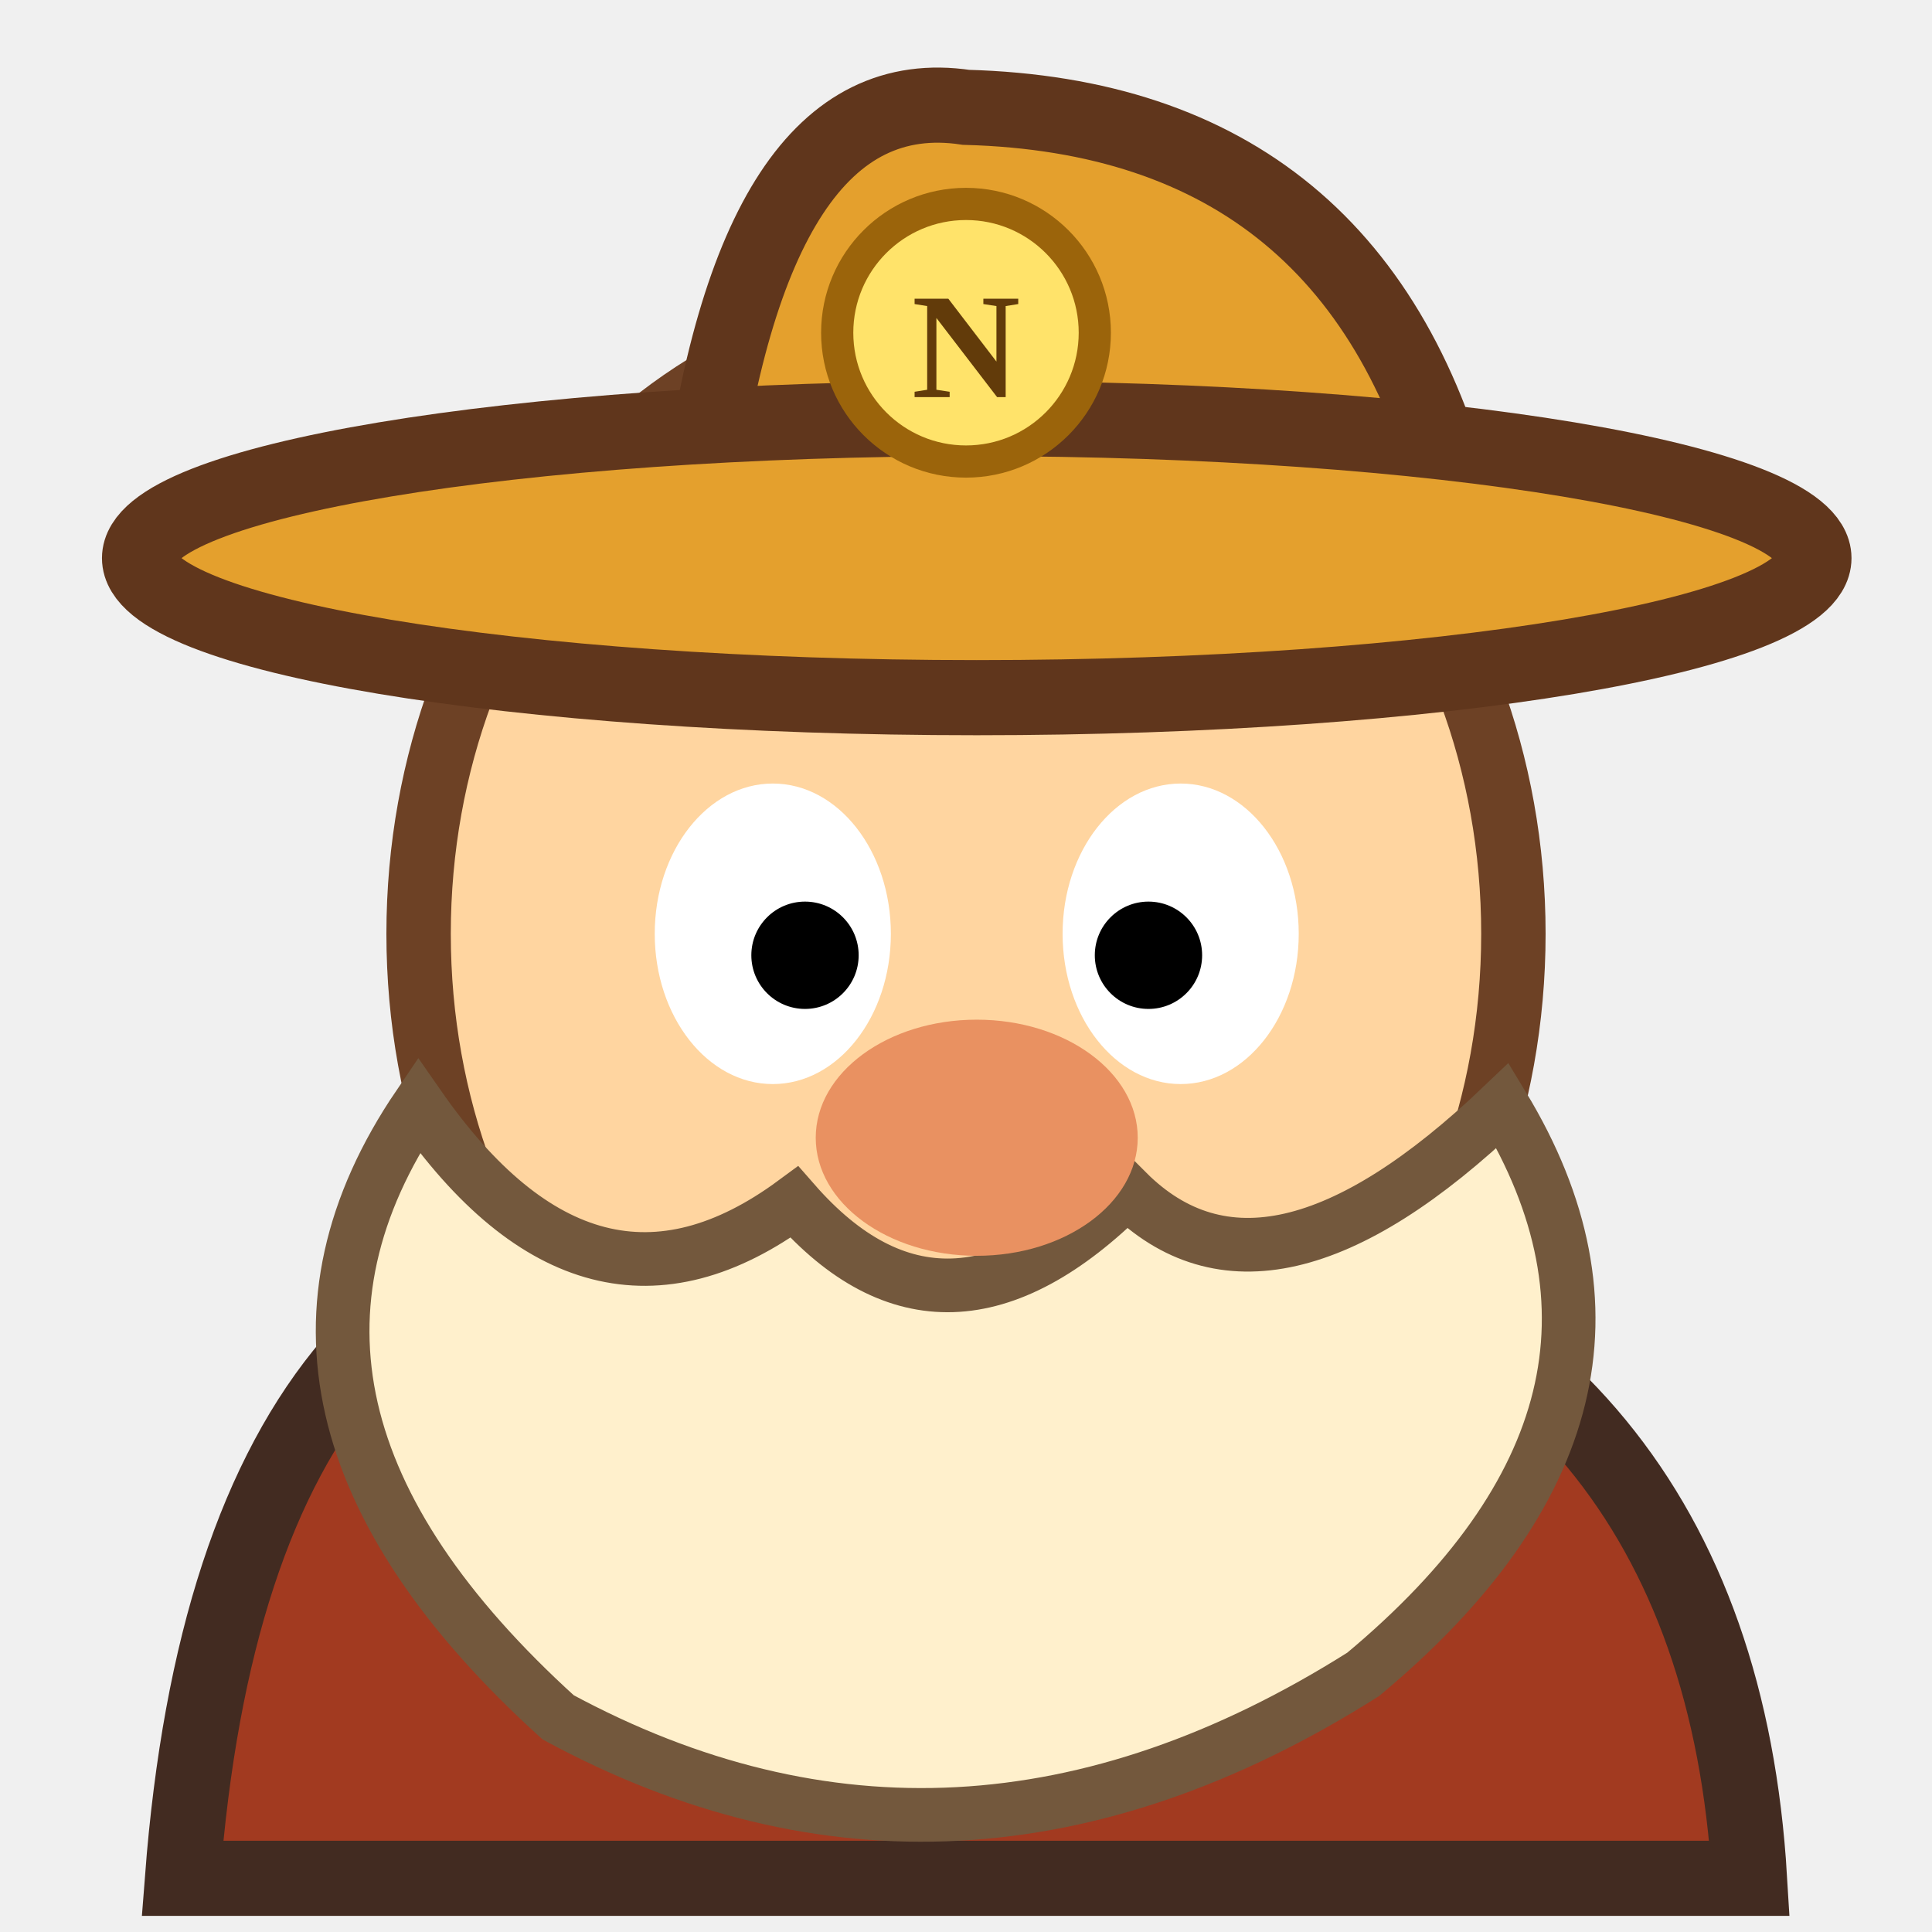
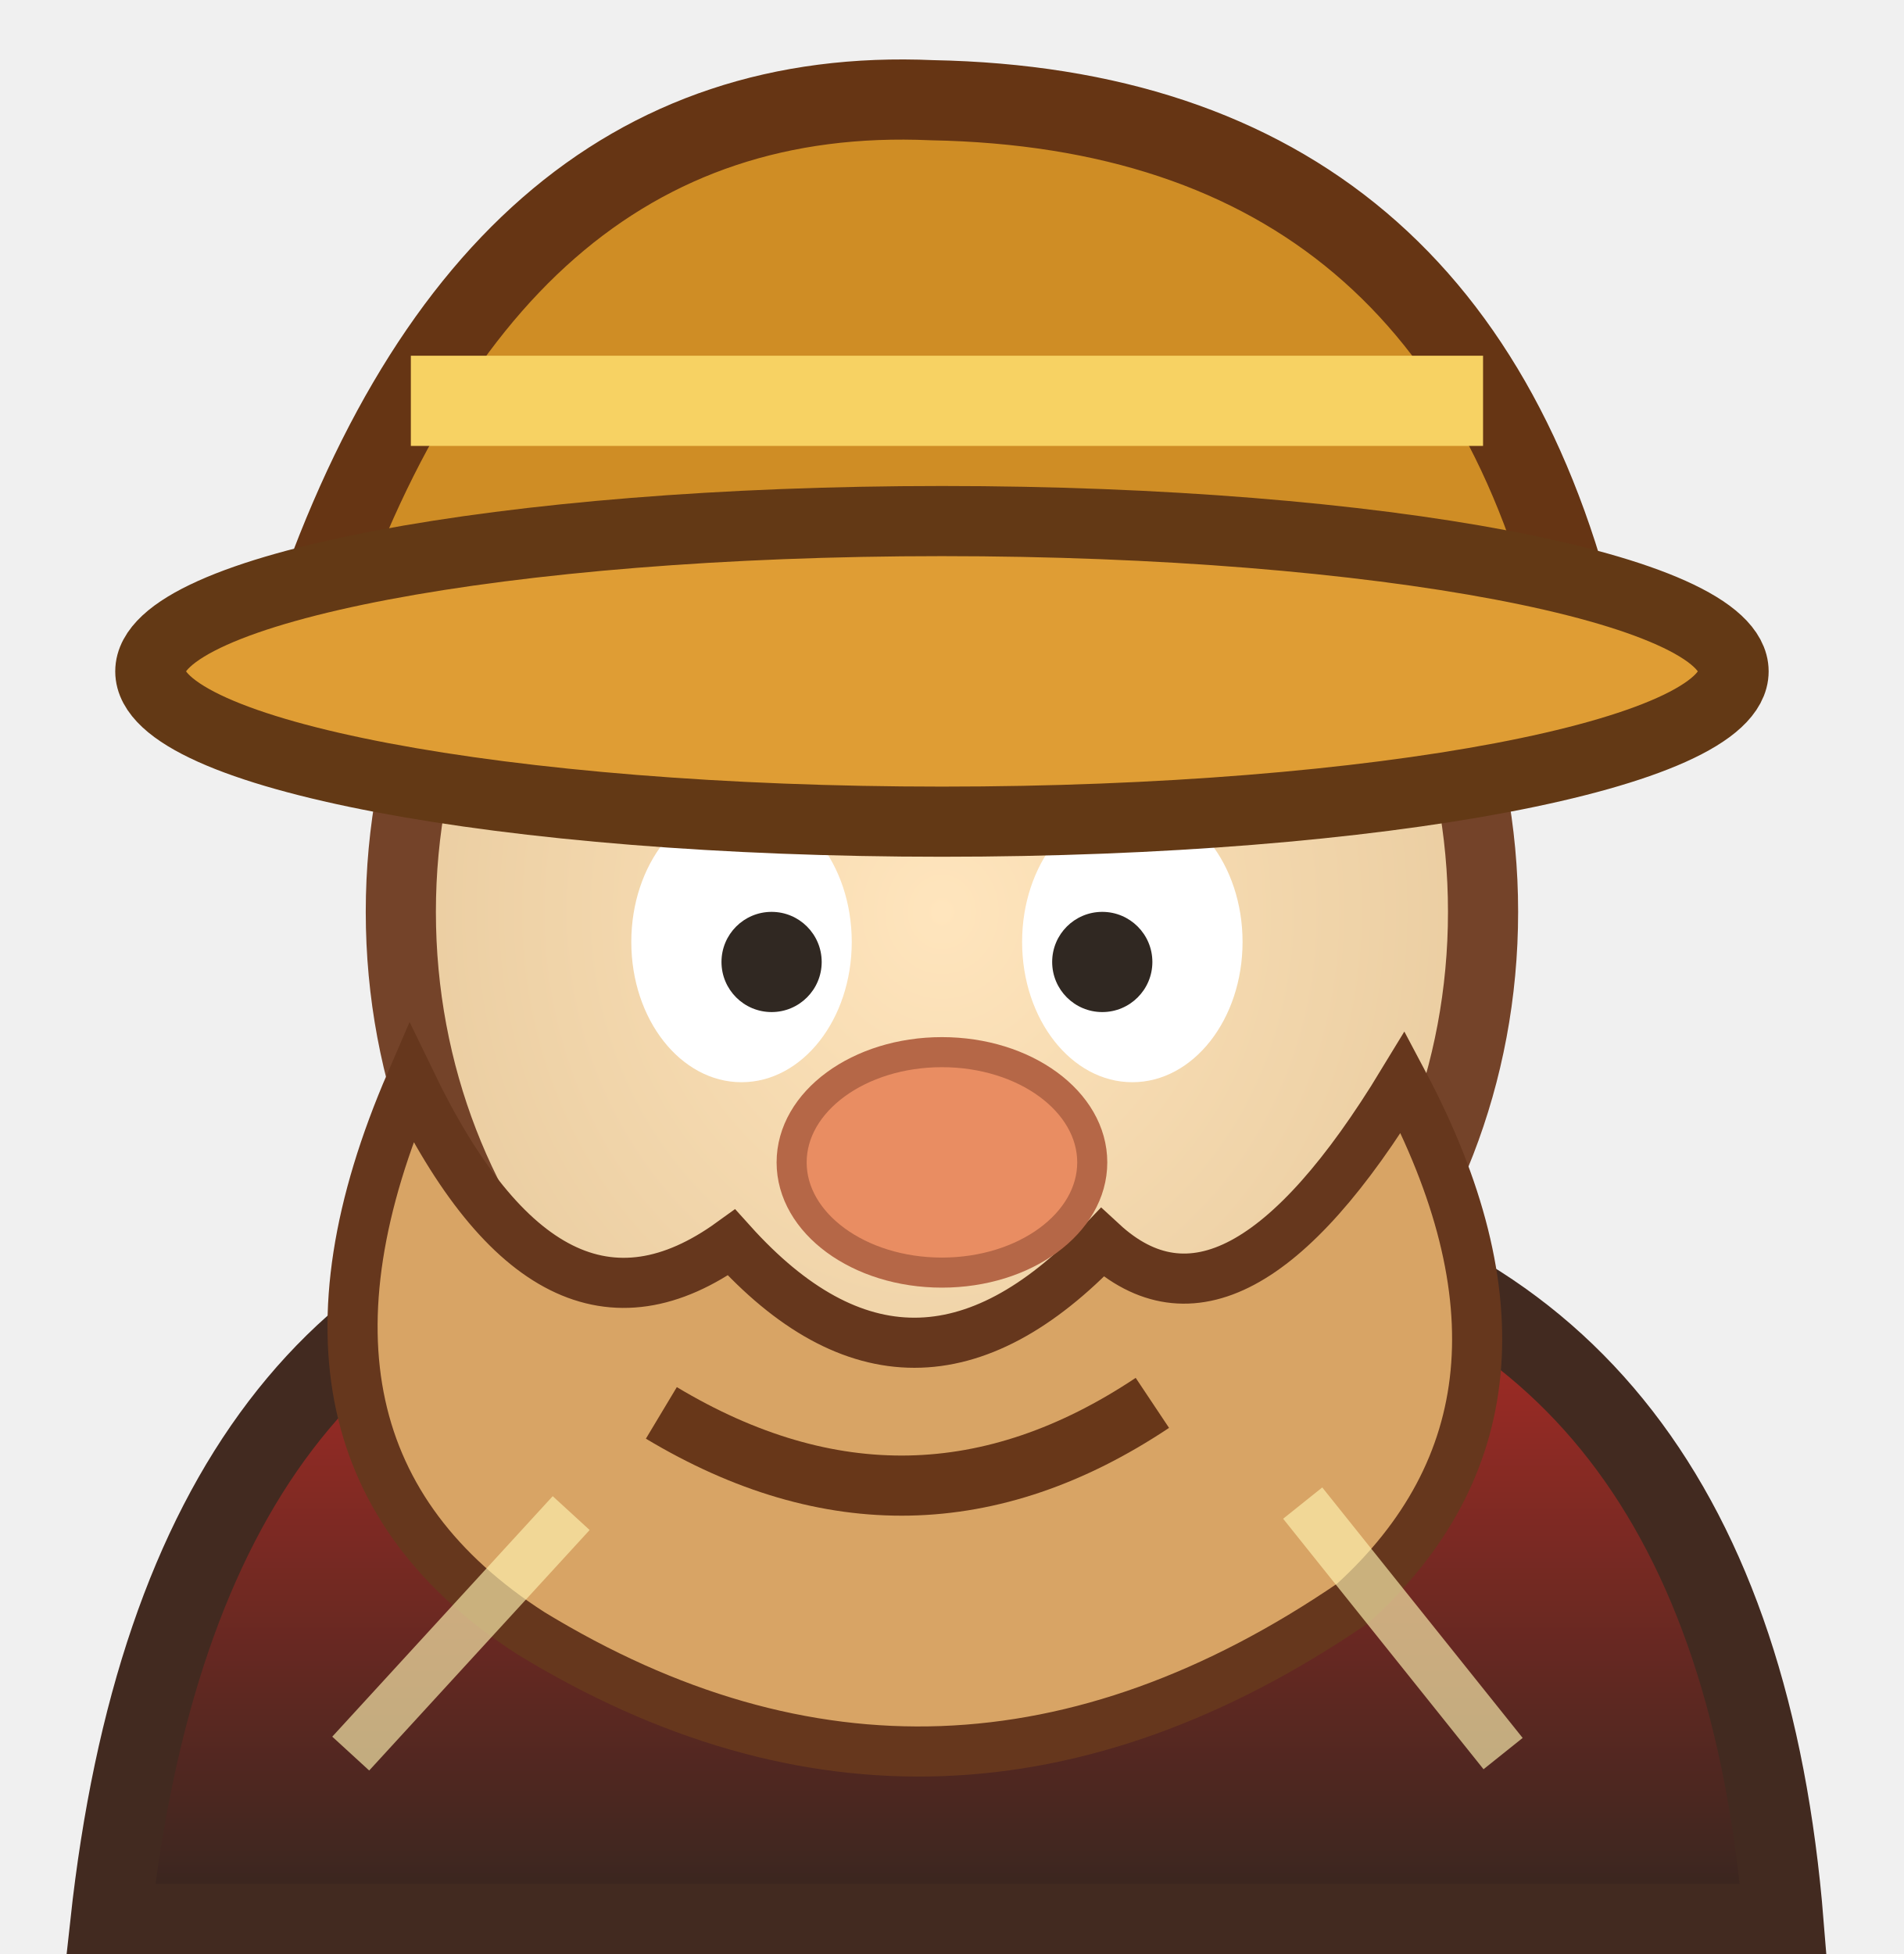
- <svg xmlns="http://www.w3.org/2000/svg" viewBox="0 0 180 180">
-   <path d="M17 175Q22 110 70 113H112Q160 125 163 175Z" fill="#a23a20" stroke="#422b21" stroke-width="7" />
-   <ellipse cx="90" cy="87" rx="51" ry="58" fill="#ffd5a0" stroke="#6d4125" stroke-width="6" />
-   <path d="M39 103Q20 131 52 160Q89 180 127 156Q157 131 140 103Q118 124 105 111Q88 128 74 112Q55 126 39 103Z" fill="#fff0cc" stroke="#73583d" stroke-width="5" />
-   <ellipse cx="72" cy="87" rx="11" ry="14" fill="white" />
-   <ellipse cx="110" cy="87" rx="11" ry="14" fill="white" />
-   <circle cx="75" cy="89" r="5" />
-   <circle cx="107" cy="89" r="5" />
-   <ellipse cx="91" cy="106" rx="15" ry="11" fill="#e99161" />
-   <path d="M65 48Q70 7 90 10Q127 11 136 48Z" fill="#e4a02d" stroke="#60361c" stroke-width="7" />
-   <ellipse cx="91" cy="52" rx="78" ry="13" fill="#e4a02d" stroke="#60361c" stroke-width="7" />
-   <circle cx="90" cy="31" r="12" fill="#ffe36a" stroke="#9b640b" stroke-width="3" />
-   <text x="90" y="37" text-anchor="middle" font-size="14" font-weight="bold" fill="#623b0a">N</text>
+ <svg xmlns="http://www.w3.org/2000/svg" viewBox="0 0 190 195">
+   <defs>
+     <radialGradient id="skin">
+       <stop stop-color="#ffe5bd" />
+       <stop offset="1" stop-color="#eacda1" />
+     </radialGradient>
+     <linearGradient id="coat" x2="0" y2="1">
+       <stop stop-color="#b72c26" />
+       <stop offset="1" stop-color="#34261f" />
+     </linearGradient>
+   </defs>
+   <path d="M11 192Q18 128 65 121H123Q173 130 178 192Z" fill="url(#coat)" stroke="#422a20" stroke-width="8" />
+   <path d="M66 121L94 148 122 121" fill="#f4d7a6" stroke="#68462a" stroke-width="5" />
+   <ellipse cx="94" cy="91" rx="54" ry="59" fill="url(#skin)" stroke="#744329" stroke-width="7" />
+   <path d="M41 108Q25 145 53 163Q94 188 135 160Q157 140 140 108Q123 136 110 124Q91 144 73 124Q55 137 41 108Z" fill="#d8a465" stroke="#66371d" stroke-width="5" />
+   <path d="M66 141Q91 156 115 140" stroke="#683719" stroke-width="6" fill="none" />
+   <ellipse cx="74" cy="94" rx="11" ry="14" fill="#fff" />
+   <ellipse cx="113" cy="94" rx="11" ry="14" fill="#fff" />
+   <circle cx="77" cy="96" r="5" fill="#302822" />
+   <circle cx="110" cy="96" r="5" fill="#302822" />
+   <path d="M64 75Q74 68 84 76M103 76Q115 68 125 75" fill="none" stroke="#62402b" stroke-width="5" stroke-linecap="round" />
+   <ellipse cx="94" cy="116" rx="15" ry="11" fill="#e98d62" stroke="#b56747" stroke-width="3" />
+   <path d="M30 65Q48 8 93 10Q146 11 158 65Z" fill="#cf8d25" stroke="#663514" stroke-width="8" />
+   <path d="M41 40L148 40" stroke="#f7d263" stroke-width="9" />
+   <ellipse cx="94" cy="67" rx="79" ry="15" fill="#df9d34" stroke="#633915" stroke-width="7" />
+   <path d="M35 175L57 151M150 175L130 150" stroke="#fff2b0" stroke-width="5" opacity=".65" />
</svg>
